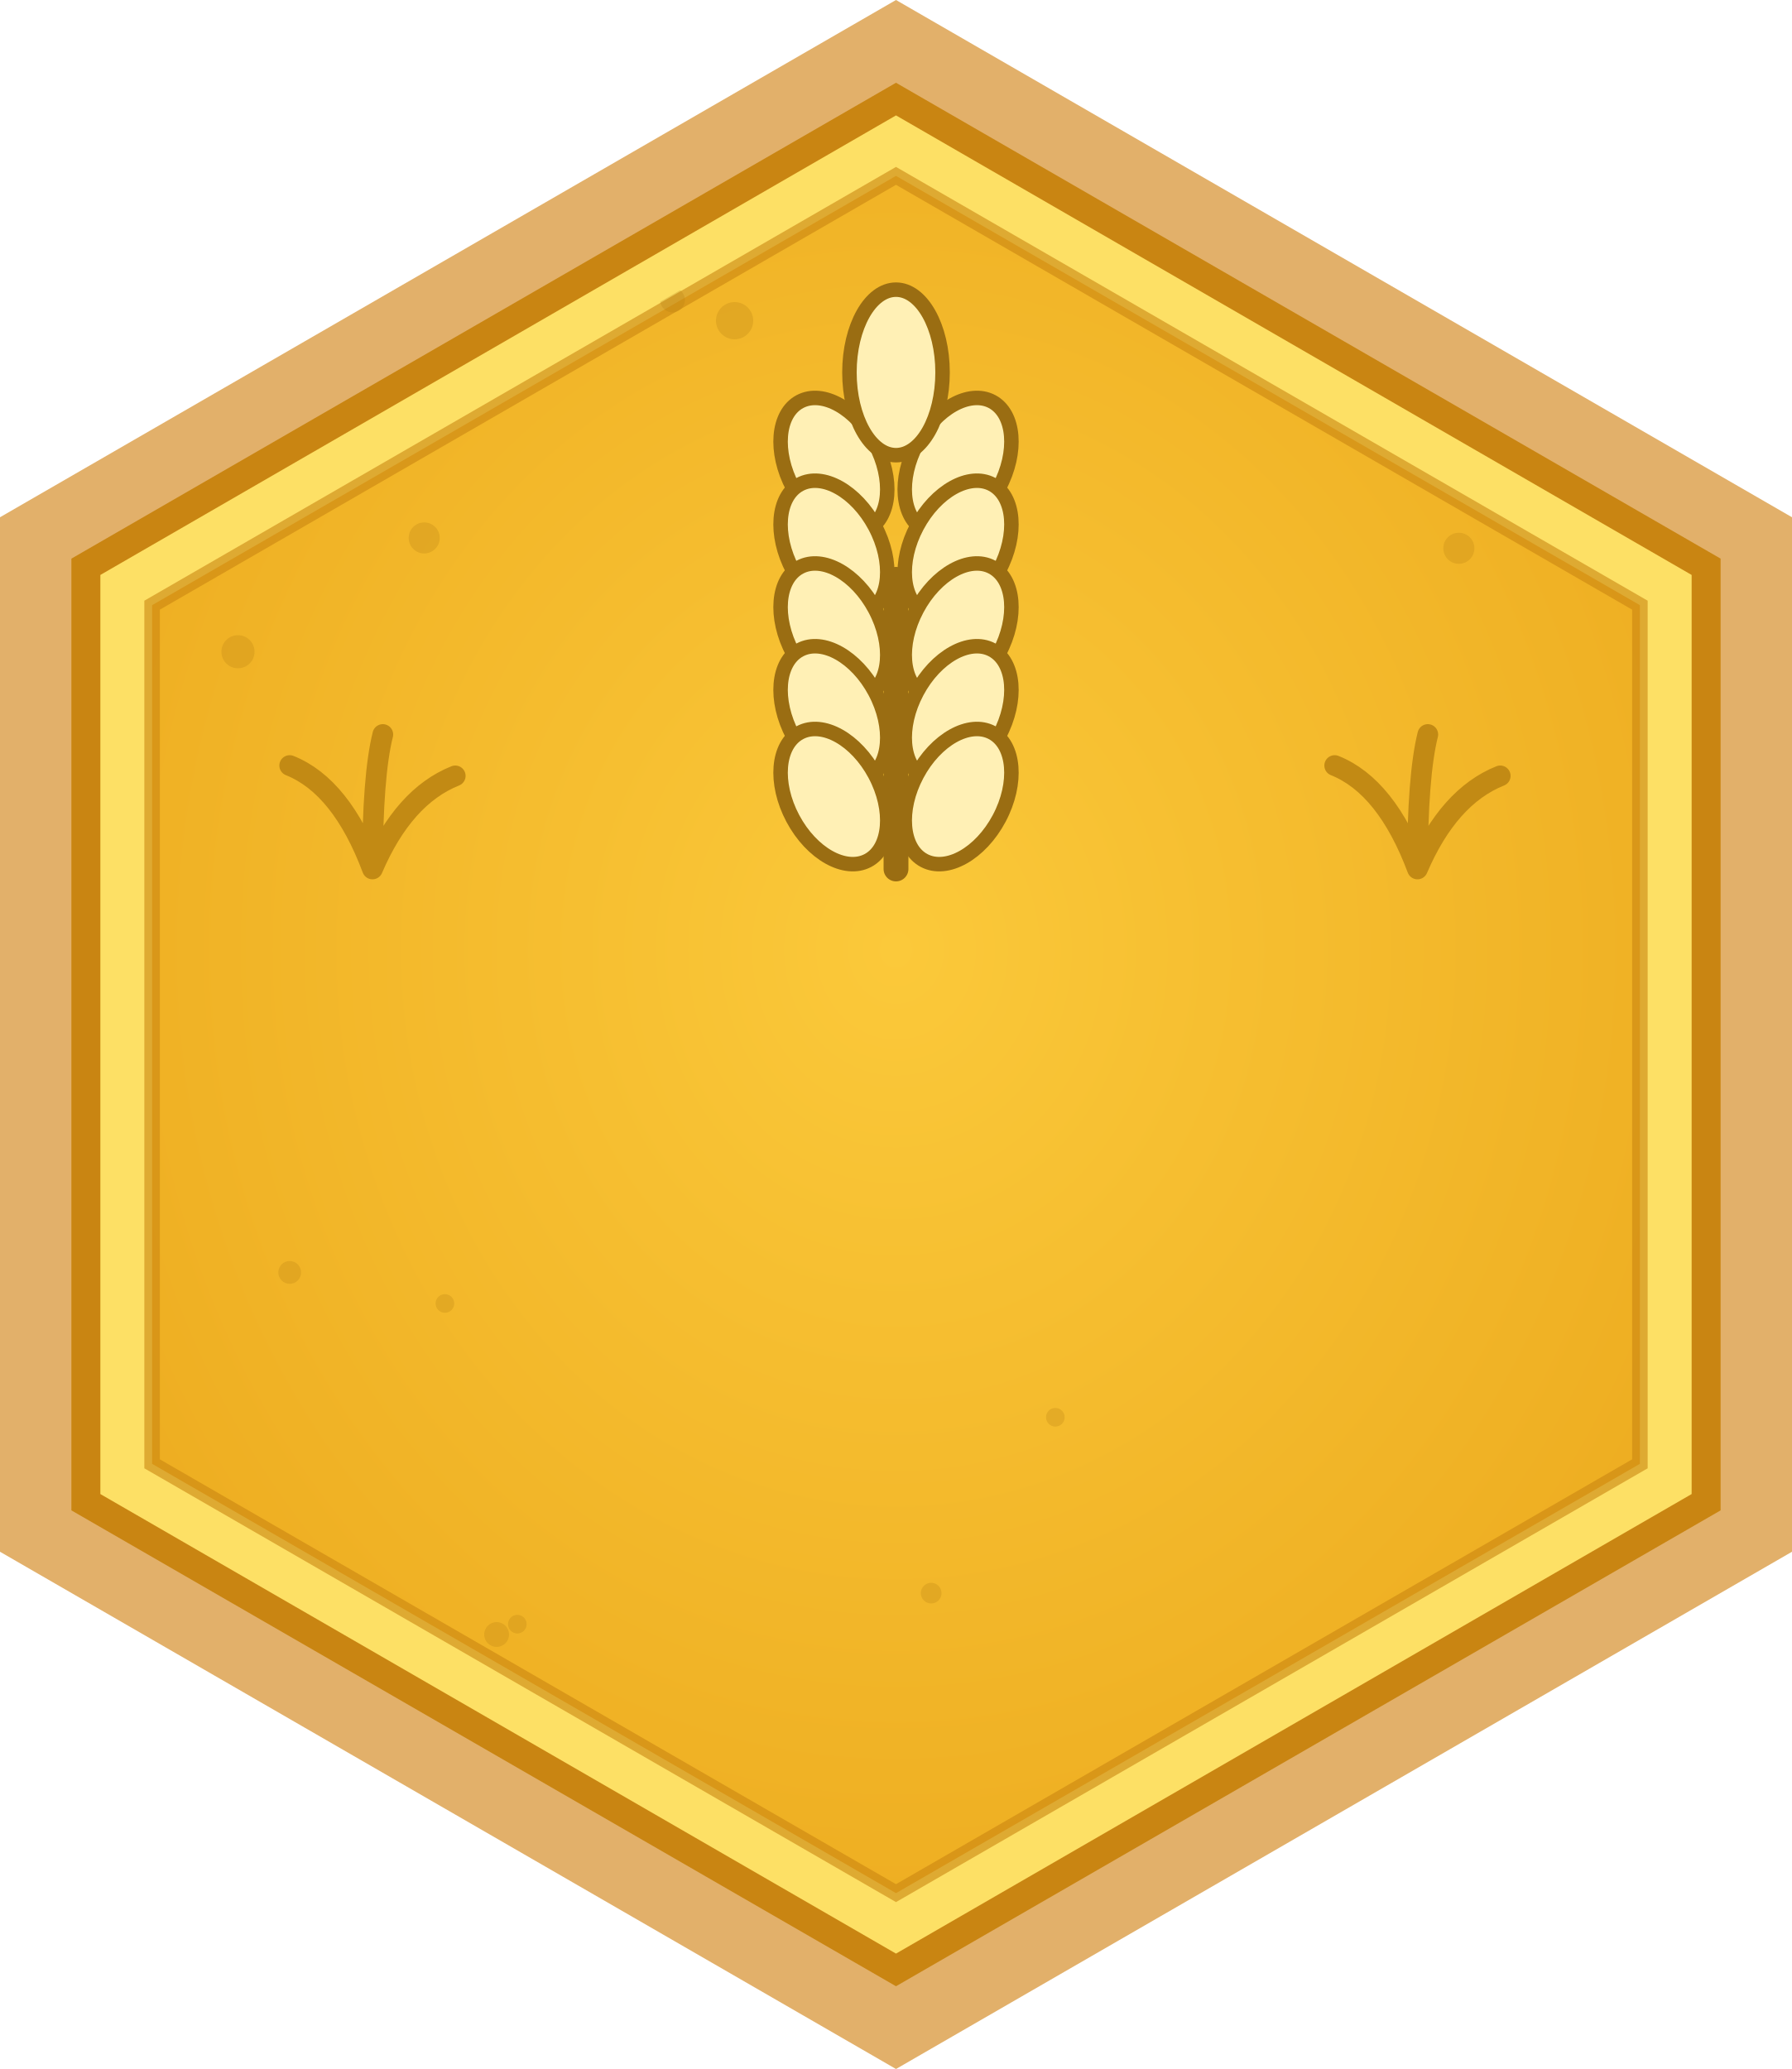
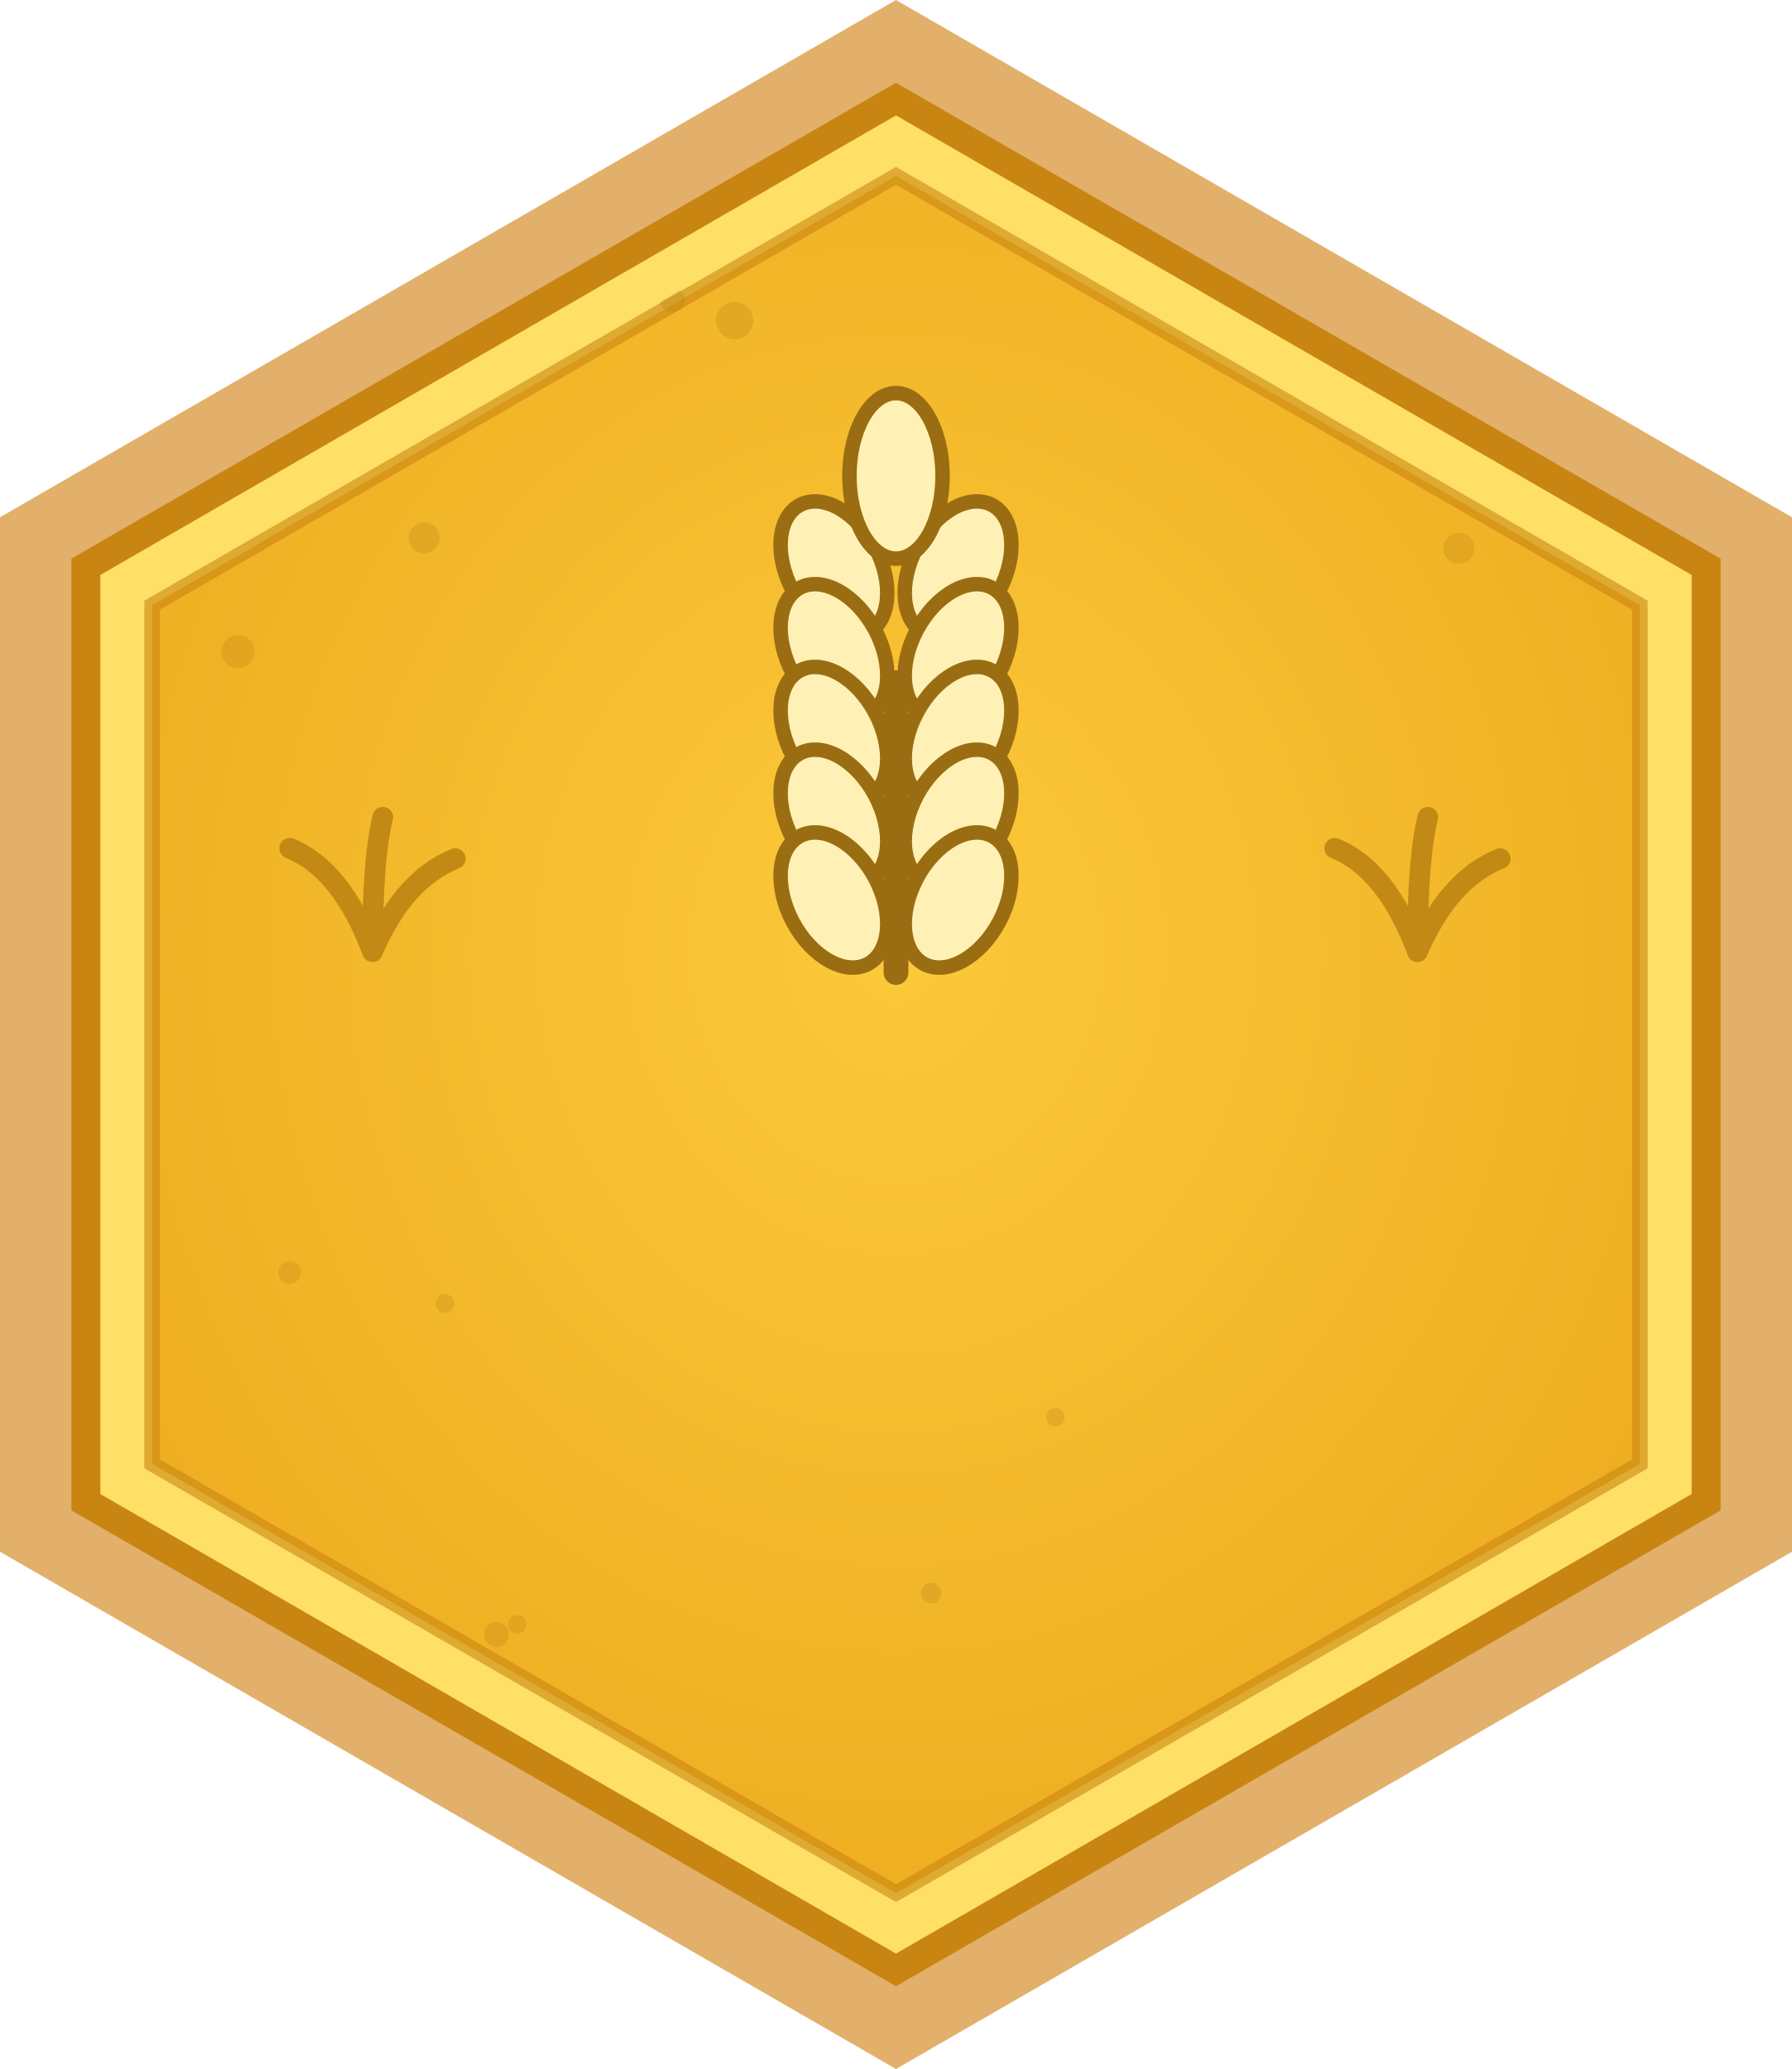
<svg xmlns="http://www.w3.org/2000/svg" viewBox="0 0 173.2 200" width="173.2" height="200">
  <defs>
    <radialGradient id="ga" cx=".5" cy=".45" r=".7">
      <stop offset="0" stop-color="#fbc93a" />
      <stop offset="1" stop-color="#eba81c" />
    </radialGradient>
    <clipPath id="ca">
      <polygon points="86.6,16.0 159.3,58.0 159.3,142.0 86.6,184.0 13.9,142.0 13.9,58.0" />
    </clipPath>
  </defs>
  <polygon points="86.6,0.0 173.2,50.0 173.2,150.0 86.6,200.0 -0.0,150.0 -0.0,50.0" fill="#e2b06a" />
  <polygon points="86.6,8.0 166.3,54.0 166.3,146.0 86.6,192.0 6.9,146.0 6.9,54.0" fill="#c98512" />
  <polygon points="86.6,8.0 166.3,54.0 166.3,146.0 86.6,192.0 6.9,146.0 6.9,54.0" fill="#fde065" clip-path="polygon(0 0,100% 0,0 100%)" opacity=".0" />
  <polygon points="86.6,10.0 164.5,55.0 164.5,145.0 86.6,190.0 8.7,145.0 8.7,55.0" fill="#fde065" stroke="#c98512" stroke-width="2" />
  <polygon points="86.6,17.0 158.5,58.5 158.5,141.5 86.6,183.0 14.7,141.5 14.7,58.5" fill="url(#ga)" stroke="#c98512" stroke-width="1.5" stroke-opacity=".6" />
  <g clip-path="url(#ca)">
-     <g transform="translate(86.6 62) scale(1.0)" stroke="#9a6d12" stroke-width="1.4" stroke-linejoin="round" stroke-linecap="round">
+     <g transform="translate(86.6 72) scale(1.0)" stroke="#9a6d12" stroke-width="1.4" stroke-linejoin="round" stroke-linecap="round">
      <path d="M0,22 V-6" fill="none" stroke-width="2.4" />
      <ellipse cx="-6" cy="-17" rx="4.5" ry="7" transform="rotate(-28 -6 -17)" fill="#fff0b5" />
      <ellipse cx="6" cy="-17" rx="4.5" ry="7" transform="rotate(28 6 -17)" fill="#fff0b5" />
      <ellipse cx="-6" cy="-9" rx="4.5" ry="7" transform="rotate(-28 -6 -9)" fill="#fff0b5" />
      <ellipse cx="6" cy="-9" rx="4.5" ry="7" transform="rotate(28 6 -9)" fill="#fff0b5" />
      <ellipse cx="-6" cy="-1" rx="4.5" ry="7" transform="rotate(-28 -6 -1)" fill="#fff0b5" />
      <ellipse cx="6" cy="-1" rx="4.5" ry="7" transform="rotate(28 6 -1)" fill="#fff0b5" />
      <ellipse cx="-6" cy="7" rx="4.5" ry="7" transform="rotate(-28 -6 7)" fill="#fff0b5" />
      <ellipse cx="6" cy="7" rx="4.5" ry="7" transform="rotate(28 6 7)" fill="#fff0b5" />
      <ellipse cx="-6" cy="15" rx="4.5" ry="7" transform="rotate(-28 -6 15)" fill="#fff0b5" />
      <ellipse cx="6" cy="15" rx="4.5" ry="7" transform="rotate(28 6 15)" fill="#fff0b5" />
      <ellipse cx="0" cy="-26" rx="4.5" ry="8" fill="#fff0b5" />
    </g>
-     <g transform="translate(36 84) scale(1)" fill="none" stroke="#c28a14" stroke-width="2" stroke-linecap="round">
+     <g transform="translate(36 92) scale(1)" fill="none" stroke="#c28a14" stroke-width="2" stroke-linecap="round">
      <path d="M0,0 Q-3,-8 -8,-10 M0,0 Q0,-9 1,-13 M0,0 Q3,-7 8,-9" />
    </g>
-     <g transform="translate(137 84) scale(1)" fill="none" stroke="#c28a14" stroke-width="2" stroke-linecap="round">
+     <g transform="translate(137 92) scale(1)" fill="none" stroke="#c28a14" stroke-width="2" stroke-linecap="round">
      <path d="M0,0 Q-3,-8 -8,-10 M0,0 Q0,-9 1,-13 M0,0 Q3,-7 8,-9" />
    </g>
    <circle cx="141" cy="53" r="1.5" fill="#b27a0e" opacity="0.25" />
    <circle cx="28" cy="123" r="1.1" fill="#b27a0e" opacity="0.25" />
    <circle cx="50" cy="157" r="0.9" fill="#b27a0e" opacity="0.25" />
    <circle cx="90" cy="154" r="1.0" fill="#b27a0e" opacity="0.25" />
    <circle cx="48" cy="158" r="1.2" fill="#b27a0e" opacity="0.25" />
    <circle cx="115" cy="29" r="1.2" fill="#b27a0e" opacity="0.25" />
    <circle cx="43" cy="126" r="0.9" fill="#b27a0e" opacity="0.25" />
    <circle cx="147" cy="28" r="1.5" fill="#b27a0e" opacity="0.25" />
    <circle cx="23" cy="63" r="1.6" fill="#b27a0e" opacity="0.25" />
    <circle cx="41" cy="52" r="1.5" fill="#b27a0e" opacity="0.25" />
    <circle cx="71" cy="31" r="1.8" fill="#b27a0e" opacity="0.25" />
    <circle cx="40" cy="30" r="1.1" fill="#b27a0e" opacity="0.25" />
    <circle cx="102" cy="137" r="0.9" fill="#b27a0e" opacity="0.25" />
    <circle cx="65" cy="29" r="1.2" fill="#b27a0e" opacity="0.25" />
  </g>
</svg>
